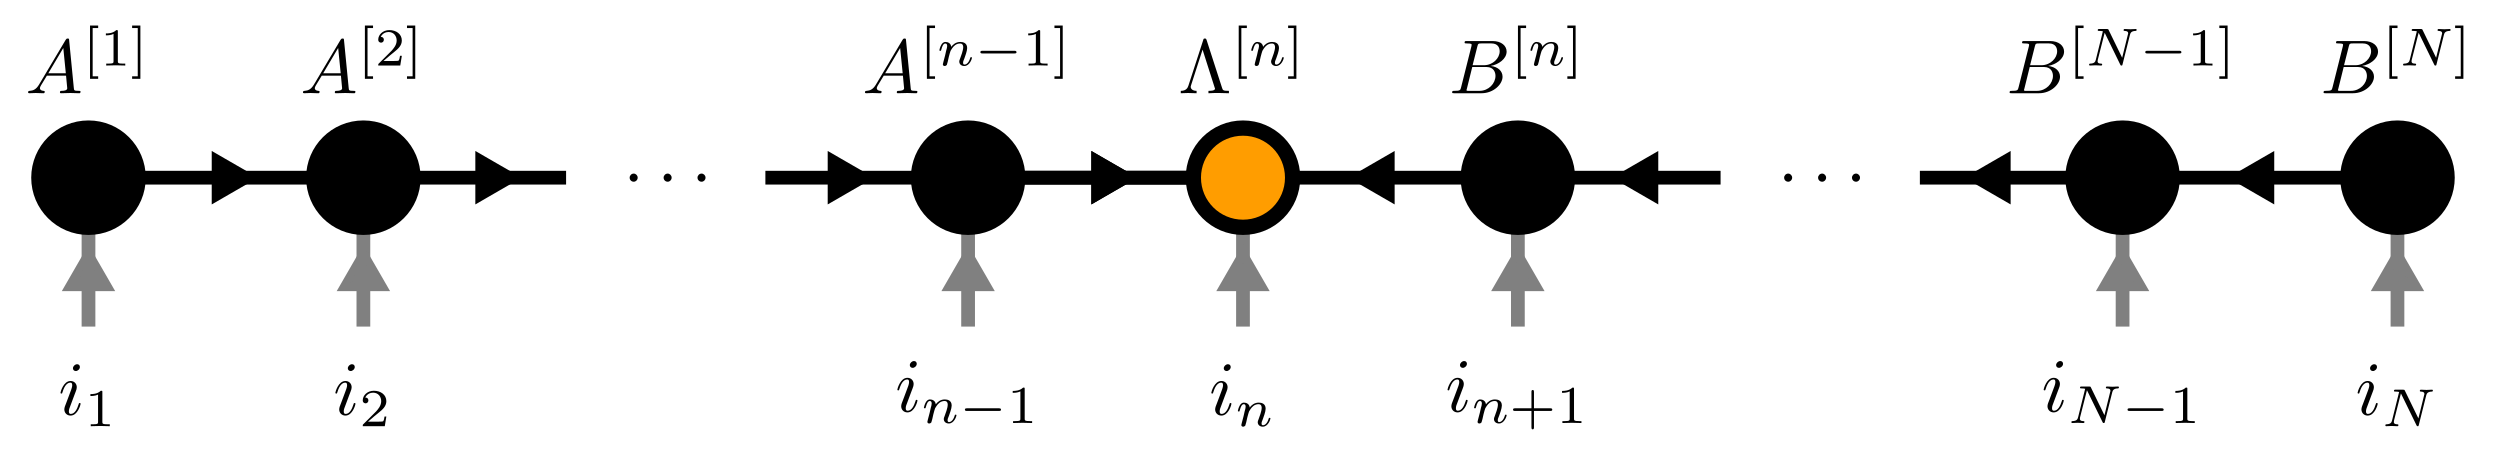
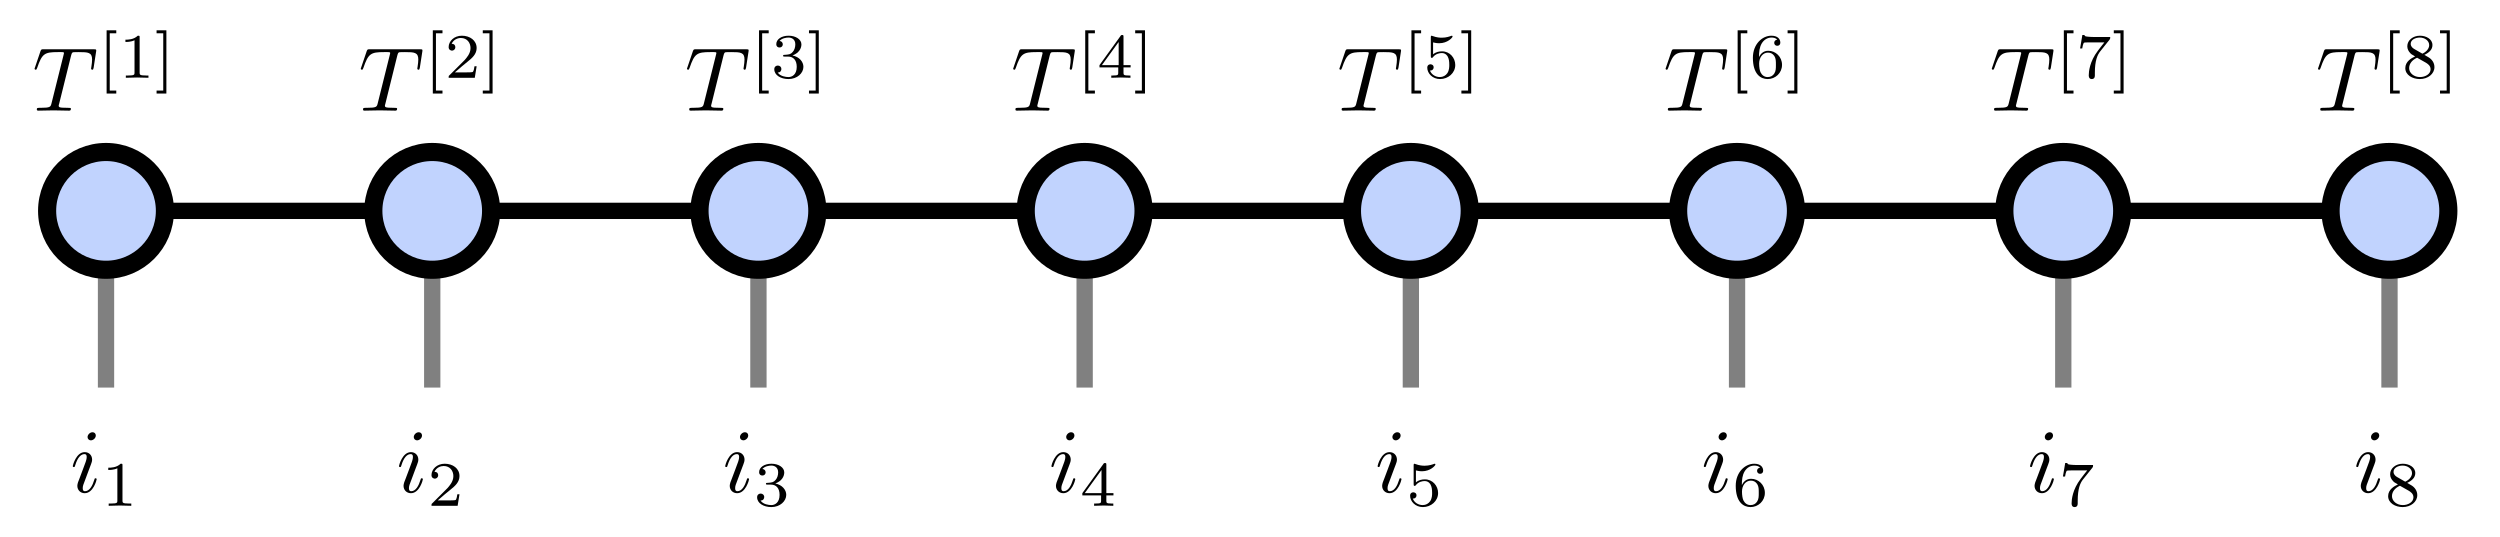
- <svg xmlns="http://www.w3.org/2000/svg" xmlns:xlink="http://www.w3.org/1999/xlink" width="326.198pt" height="59.347pt" viewBox="0 0 326.198 59.347" version="1.1">
+ <svg xmlns="http://www.w3.org/2000/svg" xmlns:xlink="http://www.w3.org/1999/xlink" width="274.869pt" height="58.932pt" viewBox="0 0 274.869 58.932" version="1.1">
  <defs>
    <g>
      <symbol overflow="visible" id="glyph0-0">
        <path style="stroke:none;" d="" />
      </symbol>
      <symbol overflow="visible" id="glyph0-1">
-         <path style="stroke:none;" d="M 1.906 -0.531 C 1.906 -0.812 1.672 -1.062 1.391 -1.062 C 1.094 -1.062 0.859 -0.812 0.859 -0.531 C 0.859 -0.234 1.094 0 1.391 0 C 1.672 0 1.906 -0.234 1.906 -0.531 Z M 1.906 -0.531 " />
+         <path style="stroke:none;" d="M 4.25 -6.047 C 4.328 -6.328 4.359 -6.391 4.484 -6.422 C 4.578 -6.438 4.906 -6.438 5.109 -6.438 C 6.125 -6.438 6.562 -6.406 6.562 -5.625 C 6.562 -5.469 6.531 -5.078 6.484 -4.828 C 6.484 -4.781 6.453 -4.672 6.453 -4.641 C 6.453 -4.578 6.484 -4.5 6.578 -4.5 C 6.688 -4.5 6.703 -4.578 6.734 -4.734 L 7 -6.469 C 7.016 -6.516 7.016 -6.609 7.016 -6.641 C 7.016 -6.75 6.922 -6.75 6.75 -6.75 L 1.219 -6.75 C 0.984 -6.75 0.969 -6.734 0.891 -6.547 L 0.297 -4.797 C 0.297 -4.781 0.234 -4.641 0.234 -4.609 C 0.234 -4.562 0.297 -4.5 0.359 -4.5 C 0.453 -4.5 0.469 -4.562 0.531 -4.719 C 1.062 -6.266 1.328 -6.438 2.797 -6.438 L 3.188 -6.438 C 3.469 -6.438 3.469 -6.406 3.469 -6.312 C 3.469 -6.266 3.438 -6.141 3.422 -6.109 L 2.094 -0.781 C 2 -0.422 1.969 -0.312 0.906 -0.312 C 0.547 -0.312 0.484 -0.312 0.484 -0.125 C 0.484 0 0.594 0 0.656 0 C 0.922 0 1.203 -0.016 1.469 -0.016 C 1.75 -0.016 2.047 -0.031 2.328 -0.031 C 2.609 -0.031 2.875 -0.016 3.156 -0.016 C 3.438 -0.016 3.734 0 4.016 0 C 4.109 0 4.234 0 4.234 -0.203 C 4.234 -0.312 4.156 -0.312 3.891 -0.312 C 3.656 -0.312 3.516 -0.312 3.266 -0.328 C 2.969 -0.359 2.891 -0.391 2.891 -0.547 C 2.891 -0.562 2.891 -0.609 2.938 -0.75 Z M 4.25 -6.047 " />
      </symbol>
      <symbol overflow="visible" id="glyph0-2">
-         <path style="stroke:none;" d="M 1.781 -1.141 C 1.391 -0.484 1 -0.344 0.562 -0.312 C 0.438 -0.297 0.344 -0.297 0.344 -0.109 C 0.344 -0.047 0.406 0 0.484 0 C 0.75 0 1.062 -0.031 1.328 -0.031 C 1.672 -0.031 2.016 0 2.328 0 C 2.391 0 2.516 0 2.516 -0.188 C 2.516 -0.297 2.438 -0.312 2.359 -0.312 C 2.141 -0.328 1.891 -0.406 1.891 -0.656 C 1.891 -0.781 1.953 -0.891 2.031 -1.031 L 2.797 -2.297 L 5.297 -2.297 C 5.312 -2.094 5.453 -0.734 5.453 -0.641 C 5.453 -0.344 4.938 -0.312 4.734 -0.312 C 4.594 -0.312 4.5 -0.312 4.5 -0.109 C 4.5 0 4.609 0 4.641 0 C 5.047 0 5.469 -0.031 5.875 -0.031 C 6.125 -0.031 6.766 0 7.016 0 C 7.062 0 7.188 0 7.188 -0.203 C 7.188 -0.312 7.094 -0.312 6.953 -0.312 C 6.344 -0.312 6.344 -0.375 6.312 -0.672 L 5.703 -6.891 C 5.688 -7.094 5.688 -7.141 5.516 -7.141 C 5.359 -7.141 5.312 -7.062 5.25 -6.969 Z M 2.984 -2.609 L 4.938 -5.906 L 5.266 -2.609 Z M 2.984 -2.609 " />
-       </symbol>
-       <symbol overflow="visible" id="glyph0-3">
-         <path style="stroke:none;" d="M 1.594 -0.781 C 1.5 -0.391 1.469 -0.312 0.688 -0.312 C 0.516 -0.312 0.422 -0.312 0.422 -0.109 C 0.422 0 0.516 0 0.688 0 L 4.25 0 C 5.828 0 7 -1.172 7 -2.156 C 7 -2.875 6.422 -3.453 5.453 -3.562 C 6.484 -3.75 7.531 -4.484 7.531 -5.438 C 7.531 -6.172 6.875 -6.812 5.688 -6.812 L 2.328 -6.812 C 2.141 -6.812 2.047 -6.812 2.047 -6.609 C 2.047 -6.5 2.141 -6.5 2.328 -6.5 C 2.344 -6.5 2.531 -6.5 2.703 -6.484 C 2.875 -6.453 2.969 -6.453 2.969 -6.312 C 2.969 -6.281 2.953 -6.25 2.938 -6.125 Z M 3.094 -3.656 L 3.719 -6.125 C 3.812 -6.469 3.828 -6.5 4.25 -6.5 L 5.547 -6.5 C 6.422 -6.5 6.625 -5.906 6.625 -5.469 C 6.625 -4.594 5.766 -3.656 4.562 -3.656 Z M 2.656 -0.312 C 2.516 -0.312 2.5 -0.312 2.438 -0.312 C 2.328 -0.328 2.297 -0.344 2.297 -0.422 C 2.297 -0.453 2.297 -0.469 2.359 -0.641 L 3.047 -3.422 L 4.922 -3.422 C 5.875 -3.422 6.078 -2.688 6.078 -2.266 C 6.078 -1.281 5.188 -0.312 4 -0.312 Z M 2.656 -0.312 " />
-       </symbol>
-       <symbol overflow="visible" id="glyph0-4">
        <path style="stroke:none;" d="M 2.828 -6.234 C 2.828 -6.438 2.688 -6.594 2.469 -6.594 C 2.188 -6.594 1.922 -6.328 1.922 -6.062 C 1.922 -5.875 2.062 -5.703 2.297 -5.703 C 2.531 -5.703 2.828 -5.938 2.828 -6.234 Z M 2.078 -2.484 C 2.188 -2.766 2.188 -2.797 2.297 -3.062 C 2.375 -3.266 2.422 -3.406 2.422 -3.594 C 2.422 -4.031 2.109 -4.406 1.609 -4.406 C 0.672 -4.406 0.297 -2.953 0.297 -2.875 C 0.297 -2.766 0.391 -2.766 0.406 -2.766 C 0.516 -2.766 0.516 -2.797 0.562 -2.953 C 0.844 -3.891 1.234 -4.188 1.578 -4.188 C 1.656 -4.188 1.828 -4.188 1.828 -3.875 C 1.828 -3.656 1.75 -3.453 1.719 -3.344 C 1.641 -3.094 1.188 -1.938 1.031 -1.5 C 0.922 -1.25 0.797 -0.922 0.797 -0.703 C 0.797 -0.234 1.141 0.109 1.609 0.109 C 2.547 0.109 2.922 -1.328 2.922 -1.422 C 2.922 -1.531 2.828 -1.531 2.797 -1.531 C 2.703 -1.531 2.703 -1.5 2.656 -1.344 C 2.469 -0.719 2.141 -0.109 1.641 -0.109 C 1.469 -0.109 1.391 -0.203 1.391 -0.438 C 1.391 -0.688 1.453 -0.828 1.688 -1.438 Z M 2.078 -2.484 " />
      </symbol>
      <symbol overflow="visible" id="glyph1-0">
        <path style="stroke:none;" d="" />
      </symbol>
      <symbol overflow="visible" id="glyph1-1">
        <path style="stroke:none;" d="M 2.016 1.734 L 2.016 1.406 L 1.297 1.406 L 1.297 -4.891 L 2.016 -4.891 L 2.016 -5.219 L 0.953 -5.219 L 0.953 1.734 Z M 2.016 1.734 " />
      </symbol>
      <symbol overflow="visible" id="glyph1-2">
        <path style="stroke:none;" d="M 2.328 -4.438 C 2.328 -4.625 2.328 -4.625 2.125 -4.625 C 1.672 -4.188 1.047 -4.188 0.766 -4.188 L 0.766 -3.938 C 0.922 -3.938 1.391 -3.938 1.766 -4.125 L 1.766 -0.578 C 1.766 -0.344 1.766 -0.25 1.078 -0.25 L 0.812 -0.25 L 0.812 0 C 0.938 0 1.797 -0.031 2.047 -0.031 C 2.266 -0.031 3.141 0 3.297 0 L 3.297 -0.25 L 3.031 -0.25 C 2.328 -0.25 2.328 -0.344 2.328 -0.578 Z M 2.328 -4.438 " />
      </symbol>
      <symbol overflow="visible" id="glyph1-3">
        <path style="stroke:none;" d="M 1.297 -5.219 L 0.219 -5.219 L 0.219 -4.891 L 0.953 -4.891 L 0.953 1.406 L 0.219 1.406 L 0.219 1.734 L 1.297 1.734 Z M 1.297 -5.219 " />
      </symbol>
      <symbol overflow="visible" id="glyph1-4">
        <path style="stroke:none;" d="M 3.516 -1.266 L 3.281 -1.266 C 3.266 -1.109 3.188 -0.703 3.094 -0.641 C 3.047 -0.594 2.516 -0.594 2.406 -0.594 L 1.125 -0.594 C 1.859 -1.234 2.109 -1.438 2.516 -1.766 C 3.031 -2.172 3.516 -2.609 3.516 -3.266 C 3.516 -4.109 2.781 -4.625 1.891 -4.625 C 1.031 -4.625 0.438 -4.016 0.438 -3.375 C 0.438 -3.031 0.734 -2.984 0.812 -2.984 C 0.969 -2.984 1.172 -3.109 1.172 -3.359 C 1.172 -3.484 1.125 -3.734 0.766 -3.734 C 0.984 -4.219 1.453 -4.375 1.781 -4.375 C 2.484 -4.375 2.844 -3.828 2.844 -3.266 C 2.844 -2.656 2.406 -2.188 2.188 -1.938 L 0.516 -0.266 C 0.438 -0.203 0.438 -0.188 0.438 0 L 3.312 0 Z M 3.516 -1.266 " />
      </symbol>
      <symbol overflow="visible" id="glyph1-5">
-         <path style="stroke:none;" d="M 3.219 -1.578 L 5.359 -1.578 C 5.453 -1.578 5.609 -1.578 5.609 -1.734 C 5.609 -1.922 5.453 -1.922 5.359 -1.922 L 3.219 -1.922 L 3.219 -4.062 C 3.219 -4.141 3.219 -4.312 3.062 -4.312 C 2.891 -4.312 2.891 -4.156 2.891 -4.062 L 2.891 -1.922 L 0.75 -1.922 C 0.656 -1.922 0.484 -1.922 0.484 -1.75 C 0.484 -1.578 0.641 -1.578 0.75 -1.578 L 2.891 -1.578 L 2.891 0.562 C 2.891 0.656 2.891 0.828 3.047 0.828 C 3.219 0.828 3.219 0.656 3.219 0.562 Z M 3.219 -1.578 " />
+         <path style="stroke:none;" d="M 1.906 -2.328 C 2.453 -2.328 2.844 -1.953 2.844 -1.203 C 2.844 -0.344 2.328 -0.078 1.938 -0.078 C 1.656 -0.078 1.031 -0.156 0.75 -0.578 C 1.078 -0.578 1.156 -0.812 1.156 -0.969 C 1.156 -1.188 0.984 -1.344 0.766 -1.344 C 0.578 -1.344 0.375 -1.219 0.375 -0.938 C 0.375 -0.281 1.094 0.141 1.938 0.141 C 2.906 0.141 3.578 -0.516 3.578 -1.203 C 3.578 -1.75 3.141 -2.297 2.375 -2.453 C 3.094 -2.719 3.359 -3.234 3.359 -3.672 C 3.359 -4.219 2.734 -4.625 1.953 -4.625 C 1.188 -4.625 0.594 -4.25 0.594 -3.688 C 0.594 -3.453 0.75 -3.328 0.953 -3.328 C 1.172 -3.328 1.312 -3.484 1.312 -3.672 C 1.312 -3.875 1.172 -4.031 0.953 -4.047 C 1.203 -4.344 1.672 -4.422 1.938 -4.422 C 2.25 -4.422 2.688 -4.266 2.688 -3.672 C 2.688 -3.375 2.594 -3.047 2.406 -2.844 C 2.188 -2.578 1.984 -2.562 1.641 -2.531 C 1.469 -2.516 1.453 -2.516 1.422 -2.516 C 1.406 -2.516 1.344 -2.5 1.344 -2.422 C 1.344 -2.328 1.406 -2.328 1.531 -2.328 Z M 1.906 -2.328 " />
      </symbol>
-       <symbol overflow="visible" id="glyph2-0">
-         <path style="stroke:none;" d="" />
+       <symbol overflow="visible" id="glyph1-6">
+         <path style="stroke:none;" d="M 3.688 -1.141 L 3.688 -1.391 L 2.906 -1.391 L 2.906 -4.5 C 2.906 -4.641 2.906 -4.703 2.766 -4.703 C 2.672 -4.703 2.641 -4.703 2.578 -4.594 L 0.266 -1.391 L 0.266 -1.141 L 2.328 -1.141 L 2.328 -0.578 C 2.328 -0.328 2.328 -0.25 1.75 -0.25 L 1.562 -0.25 L 1.562 0 C 1.922 -0.016 2.359 -0.031 2.609 -0.031 C 2.875 -0.031 3.312 -0.016 3.672 0 L 3.672 -0.25 L 3.484 -0.25 C 2.906 -0.25 2.906 -0.328 2.906 -0.578 L 2.906 -1.141 Z M 2.375 -3.938 L 2.375 -1.391 L 0.531 -1.391 Z M 2.375 -3.938 " />
      </symbol>
-       <symbol overflow="visible" id="glyph2-1">
-         <path style="stroke:none;" d="M 0.844 -0.438 C 0.828 -0.344 0.781 -0.172 0.781 -0.156 C 0.781 0 0.906 0.062 1.016 0.062 C 1.141 0.062 1.25 -0.016 1.297 -0.078 C 1.328 -0.141 1.375 -0.375 1.422 -0.516 C 1.453 -0.641 1.531 -0.969 1.562 -1.141 C 1.609 -1.297 1.656 -1.453 1.688 -1.609 C 1.766 -1.891 1.781 -1.953 1.984 -2.234 C 2.172 -2.516 2.5 -2.875 3.031 -2.875 C 3.422 -2.875 3.438 -2.516 3.438 -2.391 C 3.438 -1.969 3.141 -1.203 3.031 -0.906 C 2.953 -0.703 2.922 -0.641 2.922 -0.531 C 2.922 -0.156 3.219 0.062 3.578 0.062 C 4.281 0.062 4.578 -0.891 4.578 -1 C 4.578 -1.094 4.5 -1.094 4.469 -1.094 C 4.375 -1.094 4.375 -1.047 4.344 -0.969 C 4.188 -0.406 3.875 -0.125 3.609 -0.125 C 3.453 -0.125 3.422 -0.219 3.422 -0.375 C 3.422 -0.531 3.469 -0.625 3.594 -0.938 C 3.672 -1.156 3.953 -1.891 3.953 -2.281 C 3.953 -2.953 3.422 -3.078 3.047 -3.078 C 2.469 -3.078 2.078 -2.719 1.875 -2.438 C 1.828 -2.922 1.422 -3.078 1.125 -3.078 C 0.828 -3.078 0.672 -2.859 0.578 -2.703 C 0.422 -2.438 0.328 -2.047 0.328 -2 C 0.328 -1.922 0.422 -1.922 0.453 -1.922 C 0.547 -1.922 0.547 -1.938 0.594 -2.125 C 0.703 -2.531 0.844 -2.875 1.109 -2.875 C 1.297 -2.875 1.344 -2.719 1.344 -2.531 C 1.344 -2.406 1.281 -2.141 1.219 -1.953 C 1.172 -1.766 1.109 -1.484 1.078 -1.328 Z M 0.844 -0.438 " />
+       <symbol overflow="visible" id="glyph1-7">
+         <path style="stroke:none;" d="M 1.078 -3.891 C 1.438 -3.797 1.641 -3.797 1.75 -3.797 C 2.672 -3.797 3.219 -4.422 3.219 -4.531 C 3.219 -4.609 3.172 -4.625 3.141 -4.625 C 3.125 -4.625 3.109 -4.625 3.078 -4.609 C 2.906 -4.547 2.547 -4.406 2.031 -4.406 C 1.828 -4.406 1.469 -4.422 1.016 -4.594 C 0.938 -4.625 0.922 -4.625 0.922 -4.625 C 0.828 -4.625 0.828 -4.547 0.828 -4.438 L 0.828 -2.391 C 0.828 -2.266 0.828 -2.188 0.938 -2.188 C 1 -2.188 1.016 -2.188 1.078 -2.281 C 1.375 -2.656 1.812 -2.719 2.047 -2.719 C 2.469 -2.719 2.656 -2.391 2.688 -2.328 C 2.812 -2.094 2.859 -1.828 2.859 -1.422 C 2.859 -1.219 2.859 -0.812 2.641 -0.5 C 2.469 -0.25 2.172 -0.078 1.828 -0.078 C 1.375 -0.078 0.906 -0.328 0.734 -0.797 C 1 -0.781 1.141 -0.953 1.141 -1.141 C 1.141 -1.438 0.875 -1.484 0.781 -1.484 C 0.781 -1.484 0.438 -1.484 0.438 -1.109 C 0.438 -0.484 1.016 0.141 1.844 0.141 C 2.734 0.141 3.516 -0.516 3.516 -1.406 C 3.516 -2.188 2.922 -2.906 2.062 -2.906 C 1.75 -2.906 1.391 -2.844 1.078 -2.578 Z M 1.078 -3.891 " />
      </symbol>
-       <symbol overflow="visible" id="glyph2-2">
-         <path style="stroke:none;" d="M 5.812 -4 C 5.875 -4.266 6 -4.5 6.547 -4.516 C 6.578 -4.516 6.688 -4.516 6.688 -4.656 C 6.688 -4.703 6.656 -4.766 6.578 -4.766 C 6.359 -4.766 6.094 -4.734 5.859 -4.734 C 5.688 -4.734 5.297 -4.766 5.125 -4.766 C 5.094 -4.766 4.984 -4.766 4.984 -4.609 C 4.984 -4.516 5.078 -4.516 5.141 -4.516 C 5.469 -4.5 5.578 -4.391 5.578 -4.219 C 5.578 -4.172 5.578 -4.125 5.547 -4.062 L 4.797 -1.016 L 3.031 -4.641 C 2.969 -4.766 2.953 -4.766 2.781 -4.766 L 1.828 -4.766 C 1.703 -4.766 1.609 -4.766 1.609 -4.609 C 1.609 -4.516 1.688 -4.516 1.844 -4.516 C 1.984 -4.516 2.141 -4.5 2.281 -4.469 L 1.359 -0.75 C 1.297 -0.484 1.172 -0.266 0.625 -0.25 C 0.578 -0.25 0.484 -0.25 0.484 -0.109 C 0.484 -0.031 0.531 0 0.578 0 C 0.812 0 1.078 -0.031 1.312 -0.031 C 1.484 -0.031 1.875 0 2.047 0 C 2.125 0 2.188 -0.031 2.188 -0.141 C 2.188 -0.25 2.109 -0.25 2.031 -0.25 C 1.594 -0.266 1.594 -0.453 1.594 -0.547 C 1.594 -0.578 1.594 -0.609 1.609 -0.719 L 2.516 -4.281 L 4.547 -0.125 C 4.594 0 4.625 0 4.703 0 C 4.812 0 4.812 -0.016 4.844 -0.141 Z M 5.812 -4 " />
+       <symbol overflow="visible" id="glyph1-8">
+         <path style="stroke:none;" d="M 1.047 -2.281 C 1.047 -2.844 1.094 -3.359 1.359 -3.797 C 1.594 -4.172 1.969 -4.422 2.422 -4.422 C 2.625 -4.422 2.906 -4.375 3.047 -4.188 C 2.875 -4.172 2.719 -4.047 2.719 -3.844 C 2.719 -3.672 2.844 -3.516 3.047 -3.516 C 3.266 -3.516 3.391 -3.656 3.391 -3.859 C 3.391 -4.266 3.094 -4.625 2.406 -4.625 C 1.406 -4.625 0.375 -3.703 0.375 -2.203 C 0.375 -0.406 1.219 0.141 2 0.141 C 2.844 0.141 3.578 -0.516 3.578 -1.422 C 3.578 -2.312 2.875 -2.969 2.062 -2.969 C 1.5 -2.969 1.203 -2.594 1.047 -2.281 Z M 2 -0.078 C 1.641 -0.078 1.375 -0.281 1.219 -0.594 C 1.125 -0.797 1.062 -1.156 1.062 -1.562 C 1.062 -2.25 1.469 -2.766 2.031 -2.766 C 2.344 -2.766 2.562 -2.641 2.734 -2.391 C 2.906 -2.125 2.906 -1.828 2.906 -1.422 C 2.906 -1.031 2.906 -0.734 2.719 -0.453 C 2.562 -0.219 2.328 -0.078 2 -0.078 Z M 2 -0.078 " />
      </symbol>
-       <symbol overflow="visible" id="glyph3-0">
-         <path style="stroke:none;" d="" />
+       <symbol overflow="visible" id="glyph1-9">
+         <path style="stroke:none;" d="M 3.734 -4.203 C 3.797 -4.297 3.797 -4.312 3.797 -4.484 L 1.969 -4.484 C 1.688 -4.484 1.609 -4.5 1.359 -4.516 C 1 -4.547 0.984 -4.594 0.969 -4.703 L 0.734 -4.703 L 0.484 -3.219 L 0.719 -3.219 C 0.734 -3.328 0.812 -3.781 0.922 -3.859 C 0.969 -3.891 1.547 -3.891 1.641 -3.891 L 3.156 -3.891 C 2.938 -3.609 2.578 -3.172 2.438 -2.969 C 1.531 -1.781 1.438 -0.672 1.438 -0.266 C 1.438 -0.188 1.438 0.141 1.766 0.141 C 2.109 0.141 2.109 -0.172 2.109 -0.266 L 2.109 -0.547 C 2.109 -1.891 2.391 -2.516 2.688 -2.891 Z M 3.734 -4.203 " />
      </symbol>
-       <symbol overflow="visible" id="glyph3-1">
-         <path style="stroke:none;" d="M 5.188 -1.578 C 5.297 -1.578 5.469 -1.578 5.469 -1.734 C 5.469 -1.922 5.297 -1.922 5.188 -1.922 L 1.031 -1.922 C 0.922 -1.922 0.75 -1.922 0.75 -1.75 C 0.75 -1.578 0.906 -1.578 1.031 -1.578 Z M 5.188 -1.578 " />
-       </symbol>
-       <symbol overflow="visible" id="glyph4-0">
-         <path style="stroke:none;" d="" />
-       </symbol>
-       <symbol overflow="visible" id="glyph4-1">
-         <path style="stroke:none;" d="M 3.688 -6.922 C 3.625 -7.125 3.562 -7.141 3.453 -7.141 C 3.297 -7.141 3.281 -7.094 3.234 -6.922 L 1.312 -1 C 1.219 -0.703 1.016 -0.312 0.312 -0.312 L 0.312 0 C 0.641 -0.016 1.156 -0.031 1.25 -0.031 C 1.531 -0.031 2.062 -0.016 2.375 0 L 2.375 -0.312 C 1.828 -0.312 1.609 -0.594 1.609 -0.828 C 1.609 -0.875 1.609 -0.906 1.656 -1.047 L 3.156 -5.688 L 4.719 -0.781 C 4.781 -0.641 4.781 -0.625 4.781 -0.609 C 4.781 -0.312 4.188 -0.312 3.922 -0.312 L 3.922 0 C 4.281 -0.031 4.984 -0.031 5.359 -0.031 C 5.75 -0.031 6.203 -0.016 6.594 0 L 6.594 -0.312 C 5.828 -0.312 5.797 -0.375 5.688 -0.734 Z M 3.688 -6.922 " />
+       <symbol overflow="visible" id="glyph1-10">
+         <path style="stroke:none;" d="M 2.469 -2.516 C 3.016 -2.781 3.359 -3.109 3.359 -3.594 C 3.359 -4.266 2.656 -4.625 1.984 -4.625 C 1.219 -4.625 0.594 -4.125 0.594 -3.469 C 0.594 -3.141 0.75 -2.906 0.875 -2.766 C 1 -2.609 1.047 -2.578 1.453 -2.344 C 1.062 -2.172 0.375 -1.797 0.375 -1.062 C 0.375 -0.297 1.172 0.141 1.969 0.141 C 2.859 0.141 3.578 -0.422 3.578 -1.172 C 3.578 -1.641 3.312 -2.031 2.906 -2.266 C 2.812 -2.328 2.578 -2.453 2.469 -2.516 Z M 1.344 -3.172 C 1.156 -3.281 0.969 -3.469 0.969 -3.734 C 0.969 -4.172 1.469 -4.422 1.969 -4.422 C 2.516 -4.422 3 -4.078 3 -3.594 C 3 -2.969 2.266 -2.656 2.266 -2.656 C 2.25 -2.656 2.234 -2.656 2.188 -2.688 Z M 1.672 -2.203 L 2.641 -1.656 C 2.812 -1.547 3.156 -1.344 3.156 -0.938 C 3.156 -0.406 2.578 -0.078 1.984 -0.078 C 1.344 -0.078 0.797 -0.5 0.797 -1.062 C 0.797 -1.578 1.172 -1.984 1.672 -2.203 Z M 1.672 -2.203 " />
      </symbol>
    </g>
    <clipPath id="clip1">
-       <path d="M 295 17 L 326.199 17 L 326.199 53 L 295 53 Z M 295 17 " />
+       <path d="M 0 1 L 274.867 1 L 274.867 58.934 L 0 58.934 Z M 0 1 " />
    </clipPath>
    <clipPath id="clip2">
-       <path d="M 278 0 L 326.199 0 L 326.199 58 L 278 58 Z M 278 0 " />
+       <path d="M 228 0 L 274.867 0 L 274.867 58 L 228 58 Z M 228 0 " />
    </clipPath>
  </defs>
  <g id="surface1">
-     <path style="fill:none;stroke-width:1.793;stroke-linecap:butt;stroke-linejoin:miter;stroke:rgb(50%,50%,50%);stroke-opacity:1;stroke-miterlimit:10;" d="M -0 -19.428 L -0 -6.475 " transform="matrix(1,0,0,-1,11.547,23.185)" />
-     <path style="fill-rule:nonzero;fill:rgb(50%,50%,50%);fill-opacity:1;stroke-width:1.793;stroke-linecap:butt;stroke-linejoin:miter;stroke:rgb(50%,50%,50%);stroke-opacity:1;stroke-miterlimit:10;" d="M -6.902 4.258 L 0.475 0 L -6.902 -4.258 Z M -6.902 4.258 " transform="matrix(0,-0.6,-0.6,0,11.547,33.31215)" />
-     <path style="fill:none;stroke-width:1.793;stroke-linecap:butt;stroke-linejoin:miter;stroke:rgb(50%,50%,50%);stroke-opacity:1;stroke-miterlimit:10;" d="M 35.867 -19.428 L 35.867 -6.475 " transform="matrix(1,0,0,-1,11.547,23.185)" />
-     <path style="fill-rule:nonzero;fill:rgb(50%,50%,50%);fill-opacity:1;stroke-width:1.793;stroke-linecap:butt;stroke-linejoin:miter;stroke:rgb(50%,50%,50%);stroke-opacity:1;stroke-miterlimit:10;" d="M -6.902 4.256 L 0.475 -0.002 L -6.902 -4.26 Z M -6.902 4.256 " transform="matrix(0,-0.6,-0.6,0,47.41288,33.31215)" />
-     <path style="fill:none;stroke-width:1.793;stroke-linecap:butt;stroke-linejoin:miter;stroke:rgb(50%,50%,50%);stroke-opacity:1;stroke-miterlimit:10;" d="M 114.769 -19.428 L 114.769 -6.475 " transform="matrix(1,0,0,-1,11.547,23.185)" />
-     <path style="fill-rule:nonzero;fill:rgb(50%,50%,50%);fill-opacity:1;stroke-width:1.793;stroke-linecap:butt;stroke-linejoin:miter;stroke:rgb(50%,50%,50%);stroke-opacity:1;stroke-miterlimit:10;" d="M -6.902 4.26 L 0.475 0.002 L -6.902 -4.256 Z M -6.902 4.26 " transform="matrix(0,-0.6,-0.6,0,126.3175,33.31215)" />
-     <path style="fill:none;stroke-width:1.793;stroke-linecap:butt;stroke-linejoin:miter;stroke:rgb(50%,50%,50%);stroke-opacity:1;stroke-miterlimit:10;" d="M 150.637 -19.428 L 150.637 -6.475 " transform="matrix(1,0,0,-1,11.547,23.185)" />
-     <path style="fill-rule:nonzero;fill:rgb(50%,50%,50%);fill-opacity:1;stroke-width:1.793;stroke-linecap:butt;stroke-linejoin:miter;stroke:rgb(50%,50%,50%);stroke-opacity:1;stroke-miterlimit:10;" d="M -6.902 4.257 L 0.475 -0 L -6.902 -4.258 Z M -6.902 4.257 " transform="matrix(0,-0.6,-0.6,0,162.1834,33.31215)" />
-     <path style="fill:none;stroke-width:1.793;stroke-linecap:butt;stroke-linejoin:miter;stroke:rgb(50%,50%,50%);stroke-opacity:1;stroke-miterlimit:10;" d="M 186.504 -19.428 L 186.504 -6.475 " transform="matrix(1,0,0,-1,11.547,23.185)" />
-     <path style="fill-rule:nonzero;fill:rgb(50%,50%,50%);fill-opacity:1;stroke-width:1.793;stroke-linecap:butt;stroke-linejoin:miter;stroke:rgb(50%,50%,50%);stroke-opacity:1;stroke-miterlimit:10;" d="M -6.902 4.262 L 0.475 -0.003 L -6.902 -4.26 Z M -6.902 4.262 " transform="matrix(0,-0.6,-0.6,0,198.0493,33.31215)" />
-     <path style="fill:none;stroke-width:1.793;stroke-linecap:butt;stroke-linejoin:miter;stroke:rgb(50%,50%,50%);stroke-opacity:1;stroke-miterlimit:10;" d="M 265.406 -19.428 L 265.406 -6.475 " transform="matrix(1,0,0,-1,11.547,23.185)" />
-     <path style="fill-rule:nonzero;fill:rgb(50%,50%,50%);fill-opacity:1;stroke-width:1.793;stroke-linecap:butt;stroke-linejoin:miter;stroke:rgb(50%,50%,50%);stroke-opacity:1;stroke-miterlimit:10;" d="M -6.902 4.259 L 0.475 0.001 L -6.902 -4.256 Z M -6.902 4.259 " transform="matrix(0,-0.6,-0.6,0,276.9539,33.31215)" />
-     <path style="fill:none;stroke-width:1.793;stroke-linecap:butt;stroke-linejoin:miter;stroke:rgb(50%,50%,50%);stroke-opacity:1;stroke-miterlimit:10;" d="M 301.273 -19.428 L 301.273 -6.475 " transform="matrix(1,0,0,-1,11.547,23.185)" />
-     <path style=" stroke:none;fill-rule:nonzero;fill:rgb(50%,50%,50%);fill-opacity:1;" d="M 310.266 37.453 L 312.82 33.027 L 315.375 37.453 Z M 310.266 37.453 " />
    <g clip-path="url(#clip1)" clip-rule="nonzero">
-       <path style="fill:none;stroke-width:1.793;stroke-linecap:butt;stroke-linejoin:miter;stroke:rgb(50%,50%,50%);stroke-opacity:1;stroke-miterlimit:10;" d="M -6.902 4.257 L 0.475 -0.001 L -6.902 -4.259 Z M -6.902 4.257 " transform="matrix(0,-0.6,-0.6,0,312.8198,33.31215)" />
+       <path style="fill-rule:nonzero;fill:rgb(100%,100%,100%);fill-opacity:1;stroke-width:0.399;stroke-linecap:butt;stroke-linejoin:miter;stroke:rgb(100%,100%,100%);stroke-opacity:1;stroke-miterlimit:10;" d="M -11.457 21.919 L 263.016 21.919 L 263.016 -34.87 L -11.457 -34.87 Z M -11.457 21.919 " transform="matrix(1,0,0,-1,11.656,23.185)" />
    </g>
-     <path style="fill-rule:nonzero;fill:rgb(0%,0%,0%);fill-opacity:1;stroke-width:1.993;stroke-linecap:butt;stroke-linejoin:miter;stroke:rgb(0%,0%,0%);stroke-opacity:1;stroke-miterlimit:10;" d="M 6.476 0.001 C 6.476 3.576 3.578 6.474 -0 6.474 C -3.578 6.474 -6.477 3.576 -6.477 0.001 C -6.477 -3.577 -3.578 -6.475 -0 -6.475 C 3.578 -6.475 6.476 -3.577 6.476 0.001 Z M 6.476 0.001 " transform="matrix(1,0,0,-1,11.547,23.185)" />
-     <path style="fill-rule:nonzero;fill:rgb(0%,0%,0%);fill-opacity:1;stroke-width:1.993;stroke-linecap:butt;stroke-linejoin:miter;stroke:rgb(0%,0%,0%);stroke-opacity:1;stroke-miterlimit:10;" d="M 42.34 0.001 C 42.34 3.576 39.441 6.474 35.867 6.474 C 32.289 6.474 29.39 3.576 29.39 0.001 C 29.39 -3.577 32.289 -6.475 35.867 -6.475 C 39.441 -6.475 42.34 -3.577 42.34 0.001 Z M 42.34 0.001 " transform="matrix(1,0,0,-1,11.547,23.185)" />
+     <path style="fill:none;stroke-width:1.793;stroke-linecap:butt;stroke-linejoin:miter;stroke:rgb(50%,50%,50%);stroke-opacity:1;stroke-miterlimit:10;" d="M 0 -19.428 L 0 -6.475 " transform="matrix(1,0,0,-1,11.656,23.185)" />
+     <path style="fill:none;stroke-width:1.793;stroke-linecap:butt;stroke-linejoin:miter;stroke:rgb(50%,50%,50%);stroke-opacity:1;stroke-miterlimit:10;" d="M 35.867 -19.428 L 35.867 -6.475 " transform="matrix(1,0,0,-1,11.656,23.185)" />
+     <path style="fill:none;stroke-width:1.793;stroke-linecap:butt;stroke-linejoin:miter;stroke:rgb(50%,50%,50%);stroke-opacity:1;stroke-miterlimit:10;" d="M 71.731 -19.428 L 71.731 -6.475 " transform="matrix(1,0,0,-1,11.656,23.185)" />
+     <path style="fill:none;stroke-width:1.793;stroke-linecap:butt;stroke-linejoin:miter;stroke:rgb(50%,50%,50%);stroke-opacity:1;stroke-miterlimit:10;" d="M 107.598 -19.428 L 107.598 -6.475 " transform="matrix(1,0,0,-1,11.656,23.185)" />
+     <path style="fill:none;stroke-width:1.793;stroke-linecap:butt;stroke-linejoin:miter;stroke:rgb(50%,50%,50%);stroke-opacity:1;stroke-miterlimit:10;" d="M 143.465 -19.428 L 143.465 -6.475 " transform="matrix(1,0,0,-1,11.656,23.185)" />
+     <path style="fill:none;stroke-width:1.793;stroke-linecap:butt;stroke-linejoin:miter;stroke:rgb(50%,50%,50%);stroke-opacity:1;stroke-miterlimit:10;" d="M 179.328 -19.428 L 179.328 -6.475 " transform="matrix(1,0,0,-1,11.656,23.185)" />
+     <path style="fill:none;stroke-width:1.793;stroke-linecap:butt;stroke-linejoin:miter;stroke:rgb(50%,50%,50%);stroke-opacity:1;stroke-miterlimit:10;" d="M 215.196 -19.428 L 215.196 -6.475 " transform="matrix(1,0,0,-1,11.656,23.185)" />
+     <path style="fill:none;stroke-width:1.793;stroke-linecap:butt;stroke-linejoin:miter;stroke:rgb(50%,50%,50%);stroke-opacity:1;stroke-miterlimit:10;" d="M 251.063 -19.428 L 251.063 -6.475 " transform="matrix(1,0,0,-1,11.656,23.185)" />
+     <path style="fill-rule:nonzero;fill:rgb(75.699%,82.7%,99.599%);fill-opacity:1;stroke-width:1.993;stroke-linecap:butt;stroke-linejoin:miter;stroke:rgb(0%,0%,0%);stroke-opacity:1;stroke-miterlimit:10;" d="M 6.477 0.001 C 6.477 3.576 3.578 6.474 0 6.474 C -3.578 6.474 -6.476 3.576 -6.476 0.001 C -6.476 -3.577 -3.578 -6.475 0 -6.475 C 3.578 -6.475 6.477 -3.577 6.477 0.001 Z M 6.477 0.001 " transform="matrix(1,0,0,-1,11.656,23.185)" />
+     <path style="fill-rule:nonzero;fill:rgb(75.699%,82.7%,99.599%);fill-opacity:1;stroke-width:1.993;stroke-linecap:butt;stroke-linejoin:miter;stroke:rgb(0%,0%,0%);stroke-opacity:1;stroke-miterlimit:10;" d="M 42.34 0.001 C 42.34 3.576 39.442 6.474 35.867 6.474 C 32.289 6.474 29.391 3.576 29.391 0.001 C 29.391 -3.577 32.289 -6.475 35.867 -6.475 C 39.442 -6.475 42.34 -3.577 42.34 0.001 Z M 42.34 0.001 " transform="matrix(1,0,0,-1,11.656,23.185)" />
+     <path style="fill-rule:nonzero;fill:rgb(75.699%,82.7%,99.599%);fill-opacity:1;stroke-width:1.993;stroke-linecap:butt;stroke-linejoin:miter;stroke:rgb(0%,0%,0%);stroke-opacity:1;stroke-miterlimit:10;" d="M 78.207 0.001 C 78.207 3.576 75.309 6.474 71.731 6.474 C 68.156 6.474 65.254 3.576 65.254 0.001 C 65.254 -3.577 68.156 -6.475 71.731 -6.475 C 75.309 -6.475 78.207 -3.577 78.207 0.001 Z M 78.207 0.001 " transform="matrix(1,0,0,-1,11.656,23.185)" />
+     <path style="fill-rule:nonzero;fill:rgb(75.699%,82.7%,99.599%);fill-opacity:1;stroke-width:1.993;stroke-linecap:butt;stroke-linejoin:miter;stroke:rgb(0%,0%,0%);stroke-opacity:1;stroke-miterlimit:10;" d="M 114.074 0.001 C 114.074 3.576 111.176 6.474 107.598 6.474 C 104.02 6.474 101.121 3.576 101.121 0.001 C 101.121 -3.577 104.02 -6.475 107.598 -6.475 C 111.176 -6.475 114.074 -3.577 114.074 0.001 Z M 114.074 0.001 " transform="matrix(1,0,0,-1,11.656,23.185)" />
+     <path style="fill-rule:nonzero;fill:rgb(75.699%,82.7%,99.599%);fill-opacity:1;stroke-width:1.993;stroke-linecap:butt;stroke-linejoin:miter;stroke:rgb(0%,0%,0%);stroke-opacity:1;stroke-miterlimit:10;" d="M 149.938 0.001 C 149.938 3.576 147.039 6.474 143.465 6.474 C 139.887 6.474 136.989 3.576 136.989 0.001 C 136.989 -3.577 139.887 -6.475 143.465 -6.475 C 147.039 -6.475 149.938 -3.577 149.938 0.001 Z M 149.938 0.001 " transform="matrix(1,0,0,-1,11.656,23.185)" />
+     <path style="fill-rule:nonzero;fill:rgb(75.699%,82.7%,99.599%);fill-opacity:1;stroke-width:1.993;stroke-linecap:butt;stroke-linejoin:miter;stroke:rgb(0%,0%,0%);stroke-opacity:1;stroke-miterlimit:10;" d="M 185.805 0.001 C 185.805 3.576 182.906 6.474 179.328 6.474 C 175.754 6.474 172.852 3.576 172.852 0.001 C 172.852 -3.577 175.754 -6.475 179.328 -6.475 C 182.906 -6.475 185.805 -3.577 185.805 0.001 Z M 185.805 0.001 " transform="matrix(1,0,0,-1,11.656,23.185)" />
+     <path style="fill-rule:nonzero;fill:rgb(75.699%,82.7%,99.599%);fill-opacity:1;stroke-width:1.993;stroke-linecap:butt;stroke-linejoin:miter;stroke:rgb(0%,0%,0%);stroke-opacity:1;stroke-miterlimit:10;" d="M 221.672 0.001 C 221.672 3.576 218.774 6.474 215.196 6.474 C 211.617 6.474 208.719 3.576 208.719 0.001 C 208.719 -3.577 211.617 -6.475 215.196 -6.475 C 218.774 -6.475 221.672 -3.577 221.672 0.001 Z M 221.672 0.001 " transform="matrix(1,0,0,-1,11.656,23.185)" />
+     <path style=" stroke:none;fill-rule:nonzero;fill:rgb(75.699%,82.7%,99.599%);fill-opacity:1;" d="M 269.191 23.184 C 269.191 19.609 266.293 16.711 262.719 16.711 C 259.141 16.711 256.242 19.609 256.242 23.184 C 256.242 26.762 259.141 29.66 262.719 29.66 C 266.293 29.66 269.191 26.762 269.191 23.184 Z M 269.191 23.184 " />
+     <g clip-path="url(#clip2)" clip-rule="nonzero">
+       <path style="fill:none;stroke-width:1.993;stroke-linecap:butt;stroke-linejoin:miter;stroke:rgb(0%,0%,0%);stroke-opacity:1;stroke-miterlimit:10;" d="M 257.535 0.001 C 257.535 3.576 254.637 6.474 251.063 6.474 C 247.485 6.474 244.586 3.576 244.586 0.001 C 244.586 -3.577 247.485 -6.475 251.063 -6.475 C 254.637 -6.475 257.535 -3.577 257.535 0.001 Z M 257.535 0.001 " transform="matrix(1,0,0,-1,11.656,23.185)" />
+     </g>
+     <path style="fill:none;stroke-width:1.793;stroke-linecap:butt;stroke-linejoin:miter;stroke:rgb(0%,0%,0%);stroke-opacity:1;stroke-miterlimit:10;" d="M 6.477 0.001 L 29.391 0.001 " transform="matrix(1,0,0,-1,11.656,23.185)" />
+     <path style="fill:none;stroke-width:1.793;stroke-linecap:butt;stroke-linejoin:miter;stroke:rgb(0%,0%,0%);stroke-opacity:1;stroke-miterlimit:10;" d="M 42.34 0.001 L 65.254 0.001 " transform="matrix(1,0,0,-1,11.656,23.185)" />
+     <path style="fill:none;stroke-width:1.793;stroke-linecap:butt;stroke-linejoin:miter;stroke:rgb(0%,0%,0%);stroke-opacity:1;stroke-miterlimit:10;" d="M 78.207 0.001 L 101.121 0.001 " transform="matrix(1,0,0,-1,11.656,23.185)" />
+     <path style="fill:none;stroke-width:1.793;stroke-linecap:butt;stroke-linejoin:miter;stroke:rgb(0%,0%,0%);stroke-opacity:1;stroke-miterlimit:10;" d="M 136.989 0.001 L 114.074 0.001 " transform="matrix(1,0,0,-1,11.656,23.185)" />
+     <path style="fill:none;stroke-width:1.793;stroke-linecap:butt;stroke-linejoin:miter;stroke:rgb(0%,0%,0%);stroke-opacity:1;stroke-miterlimit:10;" d="M 172.852 0.001 L 149.938 0.001 " transform="matrix(1,0,0,-1,11.656,23.185)" />
+     <path style="fill:none;stroke-width:1.793;stroke-linecap:butt;stroke-linejoin:miter;stroke:rgb(0%,0%,0%);stroke-opacity:1;stroke-miterlimit:10;" d="M 208.719 0.001 L 185.805 0.001 " transform="matrix(1,0,0,-1,11.656,23.185)" />
+     <path style="fill:none;stroke-width:1.793;stroke-linecap:butt;stroke-linejoin:miter;stroke:rgb(0%,0%,0%);stroke-opacity:1;stroke-miterlimit:10;" d="M 244.586 0.001 L 221.672 0.001 " transform="matrix(1,0,0,-1,11.656,23.185)" />
    <g style="fill:rgb(0%,0%,0%);fill-opacity:1;">
-       <use xlink:href="#glyph0-1" x="81.298" y="23.711" />
+       <use xlink:href="#glyph0-1" x="3.563" y="12.166" />
    </g>
    <g style="fill:rgb(0%,0%,0%);fill-opacity:1;">
-       <use xlink:href="#glyph0-1" x="85.729" y="23.711" />
+       <use xlink:href="#glyph1-1" x="10.769" y="8.551" />
+       <use xlink:href="#glyph1-2" x="13.024" y="8.551" />
+       <use xlink:href="#glyph1-3" x="16.996" y="8.551" />
    </g>
    <g style="fill:rgb(0%,0%,0%);fill-opacity:1;">
-       <use xlink:href="#glyph0-1" x="90.151" y="23.711" />
-     </g>
-     <path style="fill-rule:nonzero;fill:rgb(0%,0%,0%);fill-opacity:1;stroke-width:1.993;stroke-linecap:butt;stroke-linejoin:miter;stroke:rgb(0%,0%,0%);stroke-opacity:1;stroke-miterlimit:10;" d="M 121.246 0.001 C 121.246 3.576 118.348 6.474 114.769 6.474 C 111.195 6.474 108.293 3.576 108.293 0.001 C 108.293 -3.577 111.195 -6.475 114.769 -6.475 C 118.348 -6.475 121.246 -3.577 121.246 0.001 Z M 121.246 0.001 " transform="matrix(1,0,0,-1,11.547,23.185)" />
-     <path style="fill-rule:nonzero;fill:rgb(100%,61.6%,0%);fill-opacity:1;stroke-width:1.993;stroke-linecap:butt;stroke-linejoin:miter;stroke:rgb(0%,0%,0%);stroke-opacity:1;stroke-miterlimit:10;" d="M 157.113 0.001 C 157.113 3.576 154.215 6.474 150.637 6.474 C 147.058 6.474 144.16 3.576 144.16 0.001 C 144.16 -3.577 147.058 -6.475 150.637 -6.475 C 154.215 -6.475 157.113 -3.577 157.113 0.001 Z M 157.113 0.001 " transform="matrix(1,0,0,-1,11.547,23.185)" />
-     <path style="fill-rule:nonzero;fill:rgb(0%,0%,0%);fill-opacity:1;stroke-width:1.993;stroke-linecap:butt;stroke-linejoin:miter;stroke:rgb(0%,0%,0%);stroke-opacity:1;stroke-miterlimit:10;" d="M 192.976 0.001 C 192.976 3.576 190.078 6.474 186.504 6.474 C 182.926 6.474 180.027 3.576 180.027 0.001 C 180.027 -3.577 182.926 -6.475 186.504 -6.475 C 190.078 -6.475 192.976 -3.577 192.976 0.001 Z M 192.976 0.001 " transform="matrix(1,0,0,-1,11.547,23.185)" />
-     <g style="fill:rgb(0%,0%,0%);fill-opacity:1;">
-       <use xlink:href="#glyph0-1" x="231.933" y="23.711" />
+       <use xlink:href="#glyph0-1" x="39.429" y="12.166" />
    </g>
    <g style="fill:rgb(0%,0%,0%);fill-opacity:1;">
-       <use xlink:href="#glyph0-1" x="236.364" y="23.711" />
+       <use xlink:href="#glyph1-1" x="46.634" y="8.551" />
+       <use xlink:href="#glyph1-4" x="48.889" y="8.551" />
+       <use xlink:href="#glyph1-3" x="52.861" y="8.551" />
    </g>
    <g style="fill:rgb(0%,0%,0%);fill-opacity:1;">
-       <use xlink:href="#glyph0-1" x="240.786" y="23.711" />
-     </g>
-     <path style="fill-rule:nonzero;fill:rgb(0%,0%,0%);fill-opacity:1;stroke-width:1.993;stroke-linecap:butt;stroke-linejoin:miter;stroke:rgb(0%,0%,0%);stroke-opacity:1;stroke-miterlimit:10;" d="M 271.883 0.001 C 271.883 3.576 268.984 6.474 265.406 6.474 C 261.832 6.474 258.93 3.576 258.93 0.001 C 258.93 -3.577 261.832 -6.475 265.406 -6.475 C 268.984 -6.475 271.883 -3.577 271.883 0.001 Z M 271.883 0.001 " transform="matrix(1,0,0,-1,11.547,23.185)" />
-     <path style=" stroke:none;fill-rule:nonzero;fill:rgb(0%,0%,0%);fill-opacity:1;" d="M 319.297 23.184 C 319.297 19.609 316.395 16.711 312.82 16.711 C 309.242 16.711 306.344 19.609 306.344 23.184 C 306.344 26.762 309.242 29.66 312.82 29.66 C 316.395 29.66 319.297 26.762 319.297 23.184 Z M 319.297 23.184 " />
-     <g clip-path="url(#clip2)" clip-rule="nonzero">
-       <path style="fill:none;stroke-width:1.993;stroke-linecap:butt;stroke-linejoin:miter;stroke:rgb(0%,0%,0%);stroke-opacity:1;stroke-miterlimit:10;" d="M 307.75 0.001 C 307.75 3.576 304.848 6.474 301.273 6.474 C 297.695 6.474 294.797 3.576 294.797 0.001 C 294.797 -3.577 297.695 -6.475 301.273 -6.475 C 304.848 -6.475 307.75 -3.577 307.75 0.001 Z M 307.75 0.001 " transform="matrix(1,0,0,-1,11.547,23.185)" />
-     </g>
-     <path style="fill:none;stroke-width:1.793;stroke-linecap:butt;stroke-linejoin:miter;stroke:rgb(0%,0%,0%);stroke-opacity:1;stroke-miterlimit:10;" d="M 6.476 0.001 L 29.39 0.001 " transform="matrix(1,0,0,-1,11.547,23.185)" />
-     <path style="fill-rule:nonzero;fill:rgb(0%,0%,0%);fill-opacity:1;stroke-width:1.793;stroke-linecap:butt;stroke-linejoin:miter;stroke:rgb(0%,0%,0%);stroke-opacity:1;stroke-miterlimit:10;" d="M -6.901 4.26 L 0.476 0.002 L -6.901 -4.262 Z M -6.901 4.26 " transform="matrix(0.6,0,0,-0.6,32.3044,23.185)" />
-     <path style="fill:none;stroke-width:1.793;stroke-linecap:butt;stroke-linejoin:miter;stroke:rgb(0%,0%,0%);stroke-opacity:1;stroke-miterlimit:10;" d="M 121.246 0.001 L 144.16 0.001 " transform="matrix(1,0,0,-1,11.547,23.185)" />
-     <path style="fill-rule:nonzero;fill:rgb(0%,0%,0%);fill-opacity:1;stroke-width:1.793;stroke-linecap:butt;stroke-linejoin:miter;stroke:rgb(0%,0%,0%);stroke-opacity:1;stroke-miterlimit:10;" d="M -6.902 4.26 L 0.474 0.002 L -6.902 -4.262 Z M -6.902 4.26 " transform="matrix(0.6,0,0,-0.6,147.0749,23.185)" />
-     <path style="fill:none;stroke-width:1.793;stroke-linecap:butt;stroke-linejoin:miter;stroke:rgb(0%,0%,0%);stroke-opacity:1;stroke-miterlimit:10;" d="M 121.246 0.001 L 144.16 0.001 " transform="matrix(1,0,0,-1,11.547,23.185)" />
-     <path style="fill-rule:nonzero;fill:rgb(0%,0%,0%);fill-opacity:1;stroke-width:1.793;stroke-linecap:butt;stroke-linejoin:miter;stroke:rgb(0%,0%,0%);stroke-opacity:1;stroke-miterlimit:10;" d="M -6.902 4.26 L 0.474 0.002 L -6.902 -4.262 Z M -6.902 4.26 " transform="matrix(0.6,0,0,-0.6,147.0749,23.185)" />
-     <path style="fill:none;stroke-width:1.793;stroke-linecap:butt;stroke-linejoin:miter;stroke:rgb(0%,0%,0%);stroke-opacity:1;stroke-miterlimit:10;" d="M 180.027 0.001 L 157.113 0.001 " transform="matrix(1,0,0,-1,11.547,23.185)" />
-     <path style="fill-rule:nonzero;fill:rgb(0%,0%,0%);fill-opacity:1;stroke-width:1.793;stroke-linecap:butt;stroke-linejoin:miter;stroke:rgb(0%,0%,0%);stroke-opacity:1;stroke-miterlimit:10;" d="M -6.903 4.262 L 0.473 -0.002 L -6.903 -4.26 Z M -6.903 4.262 " transform="matrix(-0.6,0,0,0.6,177.2919,23.185)" />
-     <path style="fill:none;stroke-width:1.793;stroke-linecap:butt;stroke-linejoin:miter;stroke:rgb(0%,0%,0%);stroke-opacity:1;stroke-miterlimit:10;" d="M 294.797 0.001 L 271.883 0.001 " transform="matrix(1,0,0,-1,11.547,23.185)" />
-     <path style="fill-rule:nonzero;fill:rgb(0%,0%,0%);fill-opacity:1;stroke-width:1.793;stroke-linecap:butt;stroke-linejoin:miter;stroke:rgb(0%,0%,0%);stroke-opacity:1;stroke-miterlimit:10;" d="M -6.901 4.262 L 0.475 -0.002 L -6.901 -4.26 Z M -6.901 4.262 " transform="matrix(-0.6,0,0,0.6,292.0624,23.185)" />
-     <path style="fill:none;stroke-width:1.793;stroke-linecap:butt;stroke-linejoin:miter;stroke:rgb(0%,0%,0%);stroke-opacity:1;stroke-miterlimit:10;" d="M 42.34 0.001 L 62.316 0.001 " transform="matrix(1,0,0,-1,11.547,23.185)" />
-     <path style="fill-rule:nonzero;fill:rgb(0%,0%,0%);fill-opacity:1;stroke-width:1.793;stroke-linecap:butt;stroke-linejoin:miter;stroke:rgb(0%,0%,0%);stroke-opacity:1;stroke-miterlimit:10;" d="M -6.903 4.26 L 0.473 0.002 L -6.903 -4.262 Z M -6.903 4.26 " transform="matrix(0.6,0,0,-0.6,66.70067,23.185)" />
-     <path style="fill:none;stroke-width:1.793;stroke-linecap:butt;stroke-linejoin:miter;stroke:rgb(0%,0%,0%);stroke-opacity:1;stroke-miterlimit:10;" d="M 88.32 0.001 L 108.293 0.001 " transform="matrix(1,0,0,-1,11.547,23.185)" />
-     <path style="fill-rule:nonzero;fill:rgb(0%,0%,0%);fill-opacity:1;stroke-width:1.793;stroke-linecap:butt;stroke-linejoin:miter;stroke:rgb(0%,0%,0%);stroke-opacity:1;stroke-miterlimit:10;" d="M -6.906 4.26 L 0.47 0.002 L -6.906 -4.262 Z M -6.906 4.26 " transform="matrix(0.6,0,0,-0.6,112.6786,23.185)" />
-     <path style="fill:none;stroke-width:1.793;stroke-linecap:butt;stroke-linejoin:miter;stroke:rgb(0%,0%,0%);stroke-opacity:1;stroke-miterlimit:10;" d="M 212.953 0.001 L 192.976 0.001 " transform="matrix(1,0,0,-1,11.547,23.185)" />
-     <path style="fill-rule:nonzero;fill:rgb(0%,0%,0%);fill-opacity:1;stroke-width:1.793;stroke-linecap:butt;stroke-linejoin:miter;stroke:rgb(0%,0%,0%);stroke-opacity:1;stroke-miterlimit:10;" d="M -6.906 4.262 L 0.476 -0.002 L -6.906 -4.26 Z M -6.906 4.262 " transform="matrix(-0.6,0,0,0.6,211.6882,23.185)" />
-     <path style="fill:none;stroke-width:1.793;stroke-linecap:butt;stroke-linejoin:miter;stroke:rgb(0%,0%,0%);stroke-opacity:1;stroke-miterlimit:10;" d="M 258.93 0.001 L 238.957 0.001 " transform="matrix(1,0,0,-1,11.547,23.185)" />
-     <path style="fill-rule:nonzero;fill:rgb(0%,0%,0%);fill-opacity:1;stroke-width:1.793;stroke-linecap:butt;stroke-linejoin:miter;stroke:rgb(0%,0%,0%);stroke-opacity:1;stroke-miterlimit:10;" d="M -6.904 4.262 L 0.472 -0.002 L -6.904 -4.26 Z M -6.904 4.262 " transform="matrix(-0.6,0,0,0.6,257.6661,23.185)" />
-     <g style="fill:rgb(0%,0%,0%);fill-opacity:1;">
-       <use xlink:href="#glyph0-2" x="3.321" y="12.166" />
+       <use xlink:href="#glyph0-1" x="75.294" y="12.166" />
    </g>
    <g style="fill:rgb(0%,0%,0%);fill-opacity:1;">
-       <use xlink:href="#glyph1-1" x="10.793" y="8.551" />
-       <use xlink:href="#glyph1-2" x="13.048" y="8.551" />
-       <use xlink:href="#glyph1-3" x="17.02" y="8.551" />
+       <use xlink:href="#glyph1-1" x="82.5" y="8.551" />
+       <use xlink:href="#glyph1-5" x="84.755" y="8.551" />
+       <use xlink:href="#glyph1-3" x="88.727" y="8.551" />
    </g>
    <g style="fill:rgb(0%,0%,0%);fill-opacity:1;">
-       <use xlink:href="#glyph0-2" x="39.186" y="12.166" />
+       <use xlink:href="#glyph0-1" x="111.159" y="12.166" />
    </g>
    <g style="fill:rgb(0%,0%,0%);fill-opacity:1;">
-       <use xlink:href="#glyph1-1" x="46.658" y="8.551" />
-       <use xlink:href="#glyph1-4" x="48.913" y="8.551" />
-       <use xlink:href="#glyph1-3" x="52.885" y="8.551" />
+       <use xlink:href="#glyph1-1" x="118.365" y="8.551" />
+       <use xlink:href="#glyph1-6" x="120.62" y="8.551" />
+       <use xlink:href="#glyph1-3" x="124.592" y="8.551" />
    </g>
    <g style="fill:rgb(0%,0%,0%);fill-opacity:1;">
-       <use xlink:href="#glyph0-2" x="112.514" y="12.166" />
+       <use xlink:href="#glyph0-1" x="147.025" y="12.166" />
    </g>
    <g style="fill:rgb(0%,0%,0%);fill-opacity:1;">
-       <use xlink:href="#glyph1-1" x="119.986" y="8.551" />
+       <use xlink:href="#glyph1-1" x="154.231" y="8.551" />
+       <use xlink:href="#glyph1-7" x="156.486" y="8.551" />
+       <use xlink:href="#glyph1-3" x="160.458" y="8.551" />
    </g>
    <g style="fill:rgb(0%,0%,0%);fill-opacity:1;">
-       <use xlink:href="#glyph2-1" x="122.241" y="8.551" />
+       <use xlink:href="#glyph0-1" x="182.89" y="12.166" />
    </g>
    <g style="fill:rgb(0%,0%,0%);fill-opacity:1;">
-       <use xlink:href="#glyph3-1" x="127.166" y="8.551" />
+       <use xlink:href="#glyph1-1" x="190.096" y="8.551" />
+       <use xlink:href="#glyph1-8" x="192.351" y="8.551" />
+       <use xlink:href="#glyph1-3" x="196.323" y="8.551" />
    </g>
    <g style="fill:rgb(0%,0%,0%);fill-opacity:1;">
-       <use xlink:href="#glyph1-2" x="133.393" y="8.551" />
-       <use xlink:href="#glyph1-3" x="137.365" y="8.551" />
+       <use xlink:href="#glyph0-1" x="218.756" y="12.166" />
    </g>
    <g style="fill:rgb(0%,0%,0%);fill-opacity:1;">
-       <use xlink:href="#glyph4-1" x="153.755" y="12.166" />
+       <use xlink:href="#glyph1-1" x="225.961" y="8.551" />
+       <use xlink:href="#glyph1-9" x="228.216" y="8.551" />
+       <use xlink:href="#glyph1-3" x="232.188" y="8.551" />
    </g>
    <g style="fill:rgb(0%,0%,0%);fill-opacity:1;">
-       <use xlink:href="#glyph1-1" x="160.673" y="8.551" />
+       <use xlink:href="#glyph0-1" x="254.621" y="12.166" />
    </g>
    <g style="fill:rgb(0%,0%,0%);fill-opacity:1;">
-       <use xlink:href="#glyph2-1" x="162.929" y="8.551" />
+       <use xlink:href="#glyph1-1" x="261.827" y="8.551" />
+       <use xlink:href="#glyph1-10" x="264.082" y="8.551" />
+       <use xlink:href="#glyph1-3" x="268.054" y="8.551" />
    </g>
    <g style="fill:rgb(0%,0%,0%);fill-opacity:1;">
-       <use xlink:href="#glyph1-3" x="167.854" y="8.551" />
+       <use xlink:href="#glyph0-2" x="7.705" y="54.117" />
    </g>
    <g style="fill:rgb(0%,0%,0%);fill-opacity:1;">
-       <use xlink:href="#glyph0-3" x="189.051" y="12.166" />
+       <use xlink:href="#glyph1-2" x="11.138" y="55.611" />
    </g>
    <g style="fill:rgb(0%,0%,0%);fill-opacity:1;">
-       <use xlink:href="#glyph1-1" x="197.108" y="8.551" />
+       <use xlink:href="#glyph0-2" x="43.571" y="54.117" />
    </g>
    <g style="fill:rgb(0%,0%,0%);fill-opacity:1;">
-       <use xlink:href="#glyph2-1" x="199.363" y="8.551" />
+       <use xlink:href="#glyph1-4" x="47.003" y="55.611" />
    </g>
    <g style="fill:rgb(0%,0%,0%);fill-opacity:1;">
-       <use xlink:href="#glyph1-3" x="204.288" y="8.551" />
+       <use xlink:href="#glyph0-2" x="79.436" y="54.117" />
    </g>
    <g style="fill:rgb(0%,0%,0%);fill-opacity:1;">
-       <use xlink:href="#glyph0-3" x="261.789" y="12.166" />
+       <use xlink:href="#glyph1-5" x="82.868" y="55.611" />
    </g>
    <g style="fill:rgb(0%,0%,0%);fill-opacity:1;">
-       <use xlink:href="#glyph1-1" x="269.846" y="8.551" />
+       <use xlink:href="#glyph0-2" x="115.302" y="54.117" />
    </g>
    <g style="fill:rgb(0%,0%,0%);fill-opacity:1;">
-       <use xlink:href="#glyph2-2" x="272.101" y="8.551" />
+       <use xlink:href="#glyph1-6" x="118.734" y="55.611" />
    </g>
    <g style="fill:rgb(0%,0%,0%);fill-opacity:1;">
-       <use xlink:href="#glyph3-1" x="279.16" y="8.551" />
+       <use xlink:href="#glyph0-2" x="151.167" y="54.117" />
    </g>
    <g style="fill:rgb(0%,0%,0%);fill-opacity:1;">
-       <use xlink:href="#glyph1-2" x="285.386" y="8.551" />
-       <use xlink:href="#glyph1-3" x="289.358" y="8.551" />
+       <use xlink:href="#glyph1-7" x="154.599" y="55.611" />
    </g>
    <g style="fill:rgb(0%,0%,0%);fill-opacity:1;">
-       <use xlink:href="#glyph0-3" x="302.754" y="12.166" />
+       <use xlink:href="#glyph0-2" x="187.032" y="54.117" />
    </g>
    <g style="fill:rgb(0%,0%,0%);fill-opacity:1;">
-       <use xlink:href="#glyph1-1" x="310.81" y="8.551" />
+       <use xlink:href="#glyph1-8" x="190.465" y="55.611" />
    </g>
    <g style="fill:rgb(0%,0%,0%);fill-opacity:1;">
-       <use xlink:href="#glyph2-2" x="313.066" y="8.551" />
+       <use xlink:href="#glyph0-2" x="222.898" y="54.117" />
    </g>
    <g style="fill:rgb(0%,0%,0%);fill-opacity:1;">
-       <use xlink:href="#glyph1-3" x="320.124" y="8.551" />
+       <use xlink:href="#glyph1-9" x="226.33" y="55.611" />
    </g>
    <g style="fill:rgb(0%,0%,0%);fill-opacity:1;">
-       <use xlink:href="#glyph0-4" x="7.596" y="54.117" />
+       <use xlink:href="#glyph0-2" x="258.763" y="54.117" />
    </g>
    <g style="fill:rgb(0%,0%,0%);fill-opacity:1;">
-       <use xlink:href="#glyph1-2" x="11.028" y="55.611" />
-     </g>
-     <g style="fill:rgb(0%,0%,0%);fill-opacity:1;">
-       <use xlink:href="#glyph0-4" x="43.461" y="54.117" />
-     </g>
-     <g style="fill:rgb(0%,0%,0%);fill-opacity:1;">
-       <use xlink:href="#glyph1-4" x="46.894" y="55.611" />
-     </g>
-     <g style="fill:rgb(0%,0%,0%);fill-opacity:1;">
-       <use xlink:href="#glyph0-4" x="116.789" y="53.702" />
-     </g>
-     <g style="fill:rgb(0%,0%,0%);fill-opacity:1;">
-       <use xlink:href="#glyph2-1" x="120.221" y="55.196" />
-     </g>
-     <g style="fill:rgb(0%,0%,0%);fill-opacity:1;">
-       <use xlink:href="#glyph3-1" x="125.146" y="55.196" />
-     </g>
-     <g style="fill:rgb(0%,0%,0%);fill-opacity:1;">
-       <use xlink:href="#glyph1-2" x="131.373" y="55.196" />
-     </g>
-     <g style="fill:rgb(0%,0%,0%);fill-opacity:1;">
-       <use xlink:href="#glyph0-4" x="157.754" y="54.117" />
-     </g>
-     <g style="fill:rgb(0%,0%,0%);fill-opacity:1;">
-       <use xlink:href="#glyph2-1" x="161.186" y="55.611" />
-     </g>
-     <g style="fill:rgb(0%,0%,0%);fill-opacity:1;">
-       <use xlink:href="#glyph0-4" x="188.575" y="53.702" />
-     </g>
-     <g style="fill:rgb(0%,0%,0%);fill-opacity:1;">
-       <use xlink:href="#glyph2-1" x="192.008" y="55.196" />
-     </g>
-     <g style="fill:rgb(0%,0%,0%);fill-opacity:1;">
-       <use xlink:href="#glyph1-5" x="196.932" y="55.196" />
-       <use xlink:href="#glyph1-2" x="203.048" y="55.196" />
-     </g>
-     <g style="fill:rgb(0%,0%,0%);fill-opacity:1;">
-       <use xlink:href="#glyph0-4" x="266.357" y="53.702" />
-     </g>
-     <g style="fill:rgb(0%,0%,0%);fill-opacity:1;">
-       <use xlink:href="#glyph2-2" x="269.789" y="55.196" />
-     </g>
-     <g style="fill:rgb(0%,0%,0%);fill-opacity:1;">
-       <use xlink:href="#glyph3-1" x="276.847" y="55.196" />
-     </g>
-     <g style="fill:rgb(0%,0%,0%);fill-opacity:1;">
-       <use xlink:href="#glyph1-2" x="283.074" y="55.196" />
-     </g>
-     <g style="fill:rgb(0%,0%,0%);fill-opacity:1;">
-       <use xlink:href="#glyph0-4" x="307.321" y="54.117" />
-     </g>
-     <g style="fill:rgb(0%,0%,0%);fill-opacity:1;">
-       <use xlink:href="#glyph2-2" x="310.754" y="55.611" />
+       <use xlink:href="#glyph1-10" x="262.195" y="55.611" />
    </g>
  </g>
</svg>
